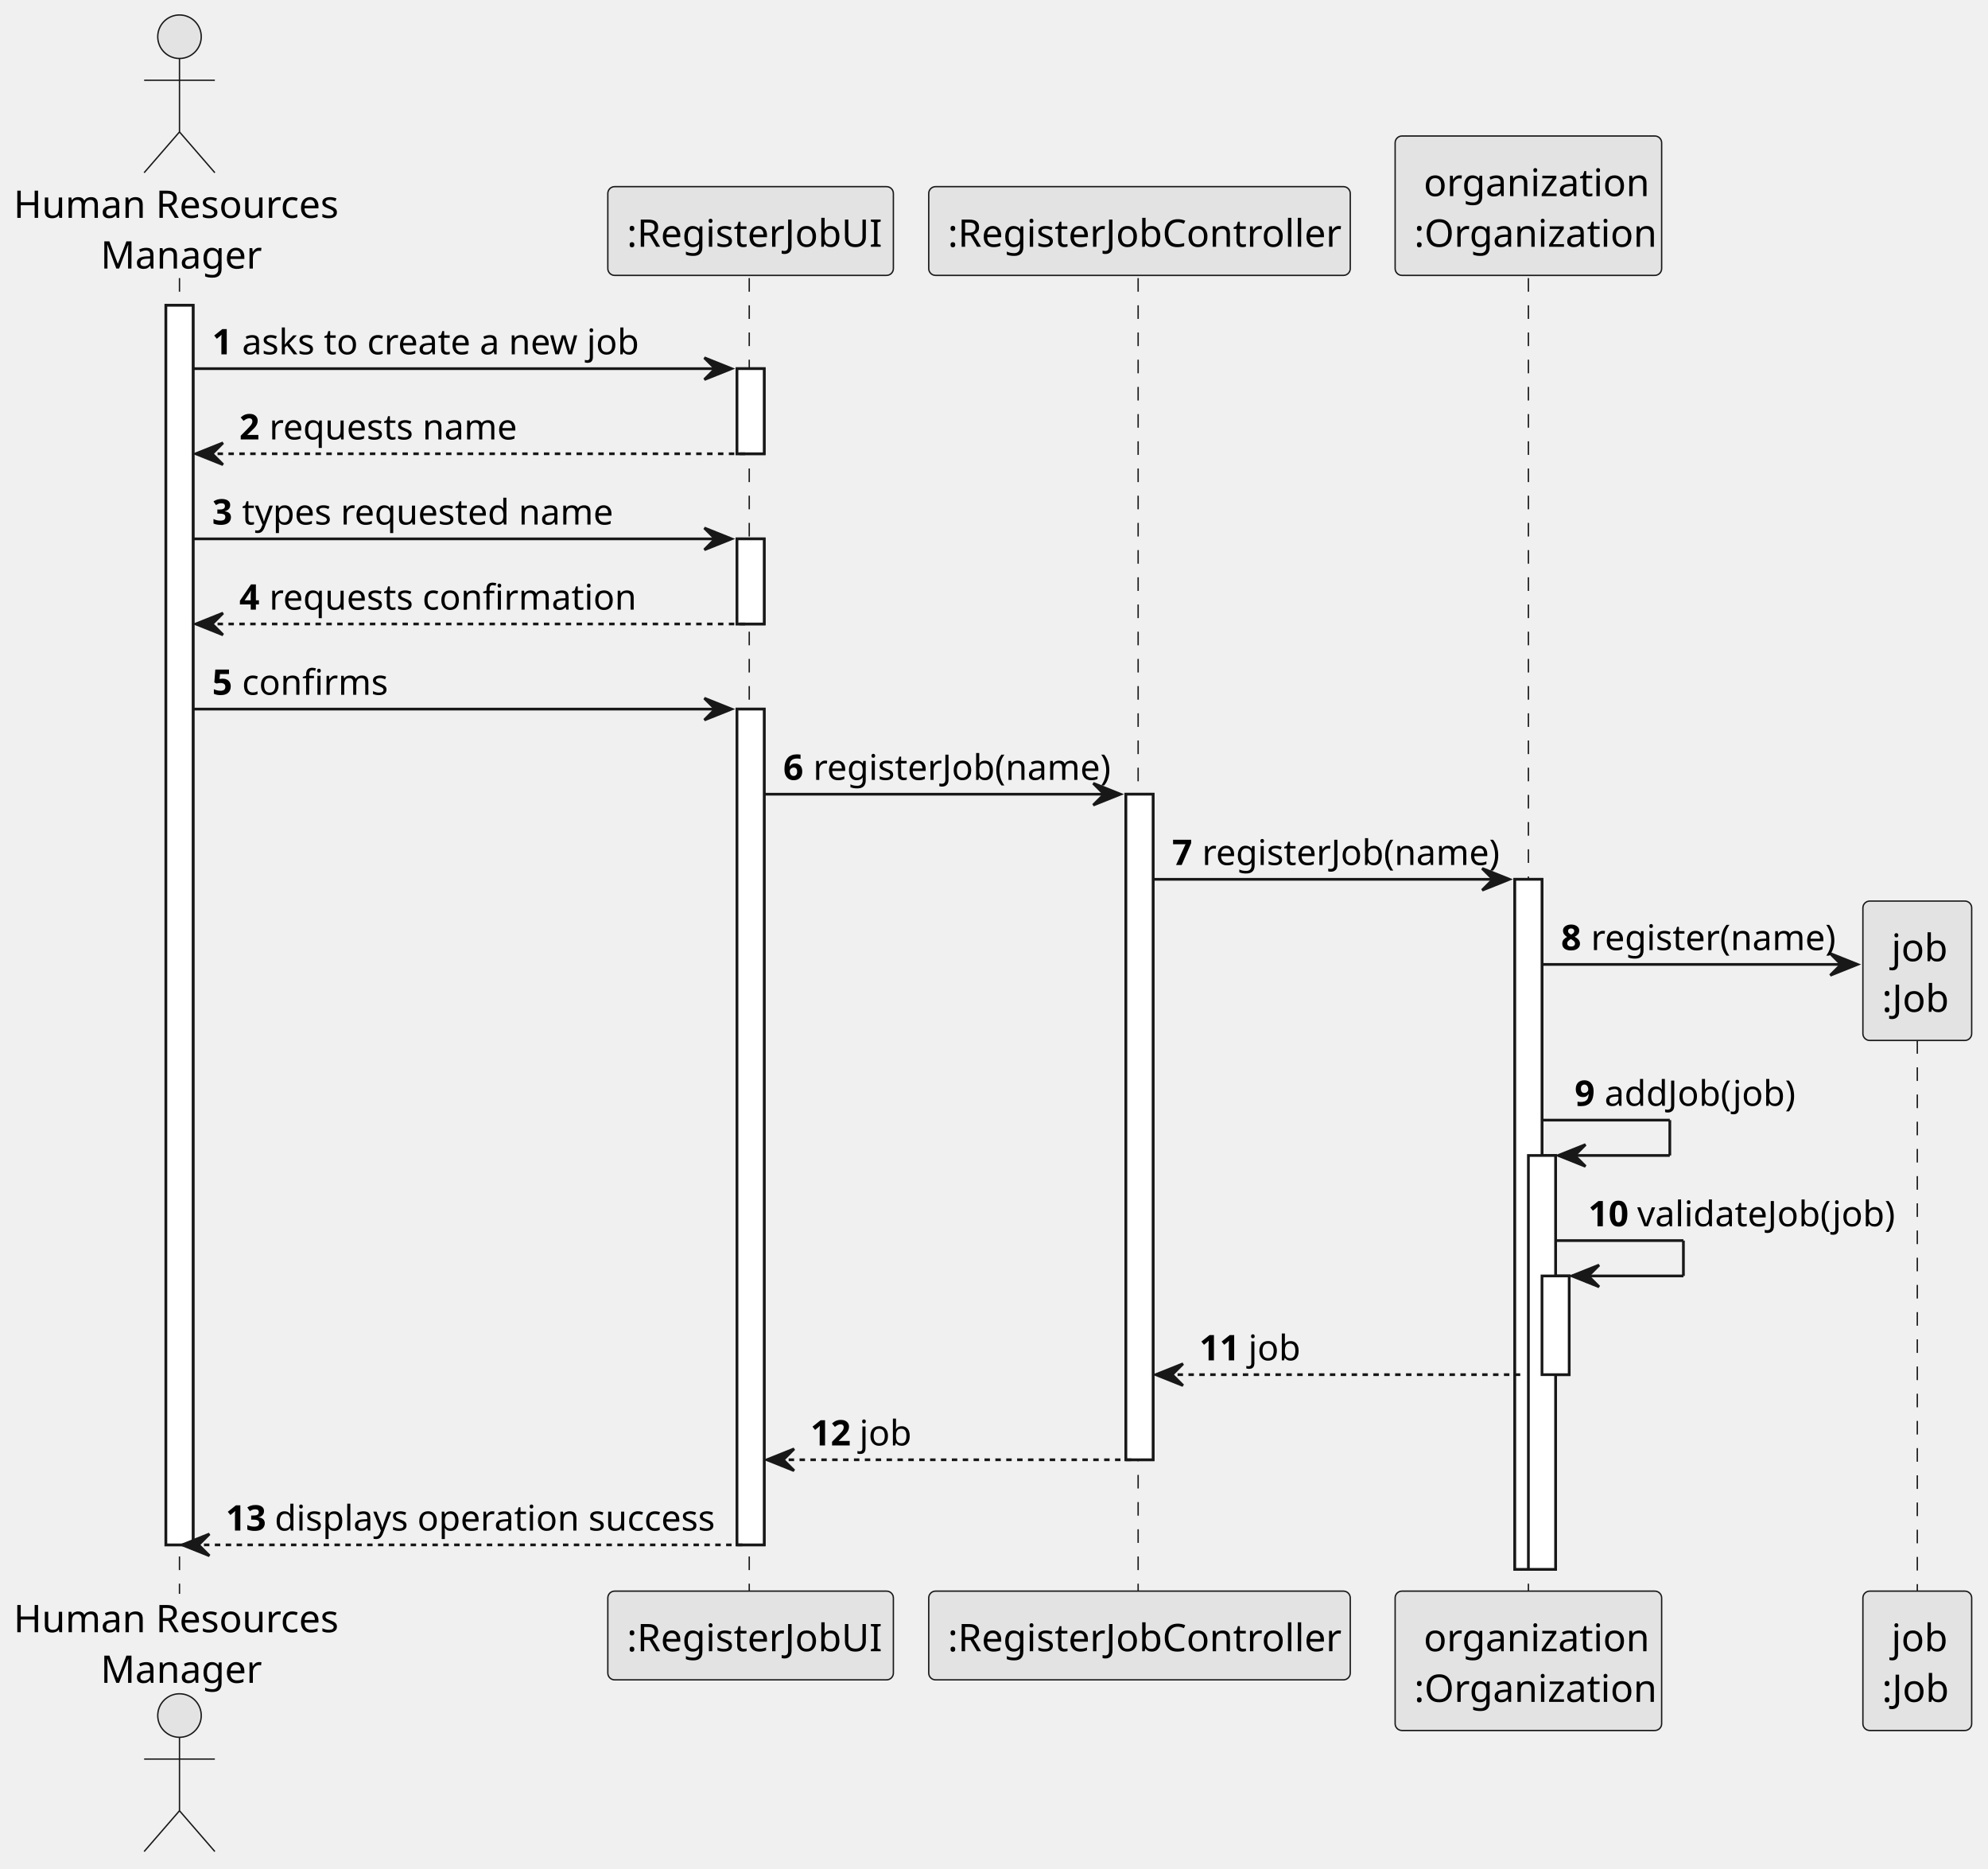
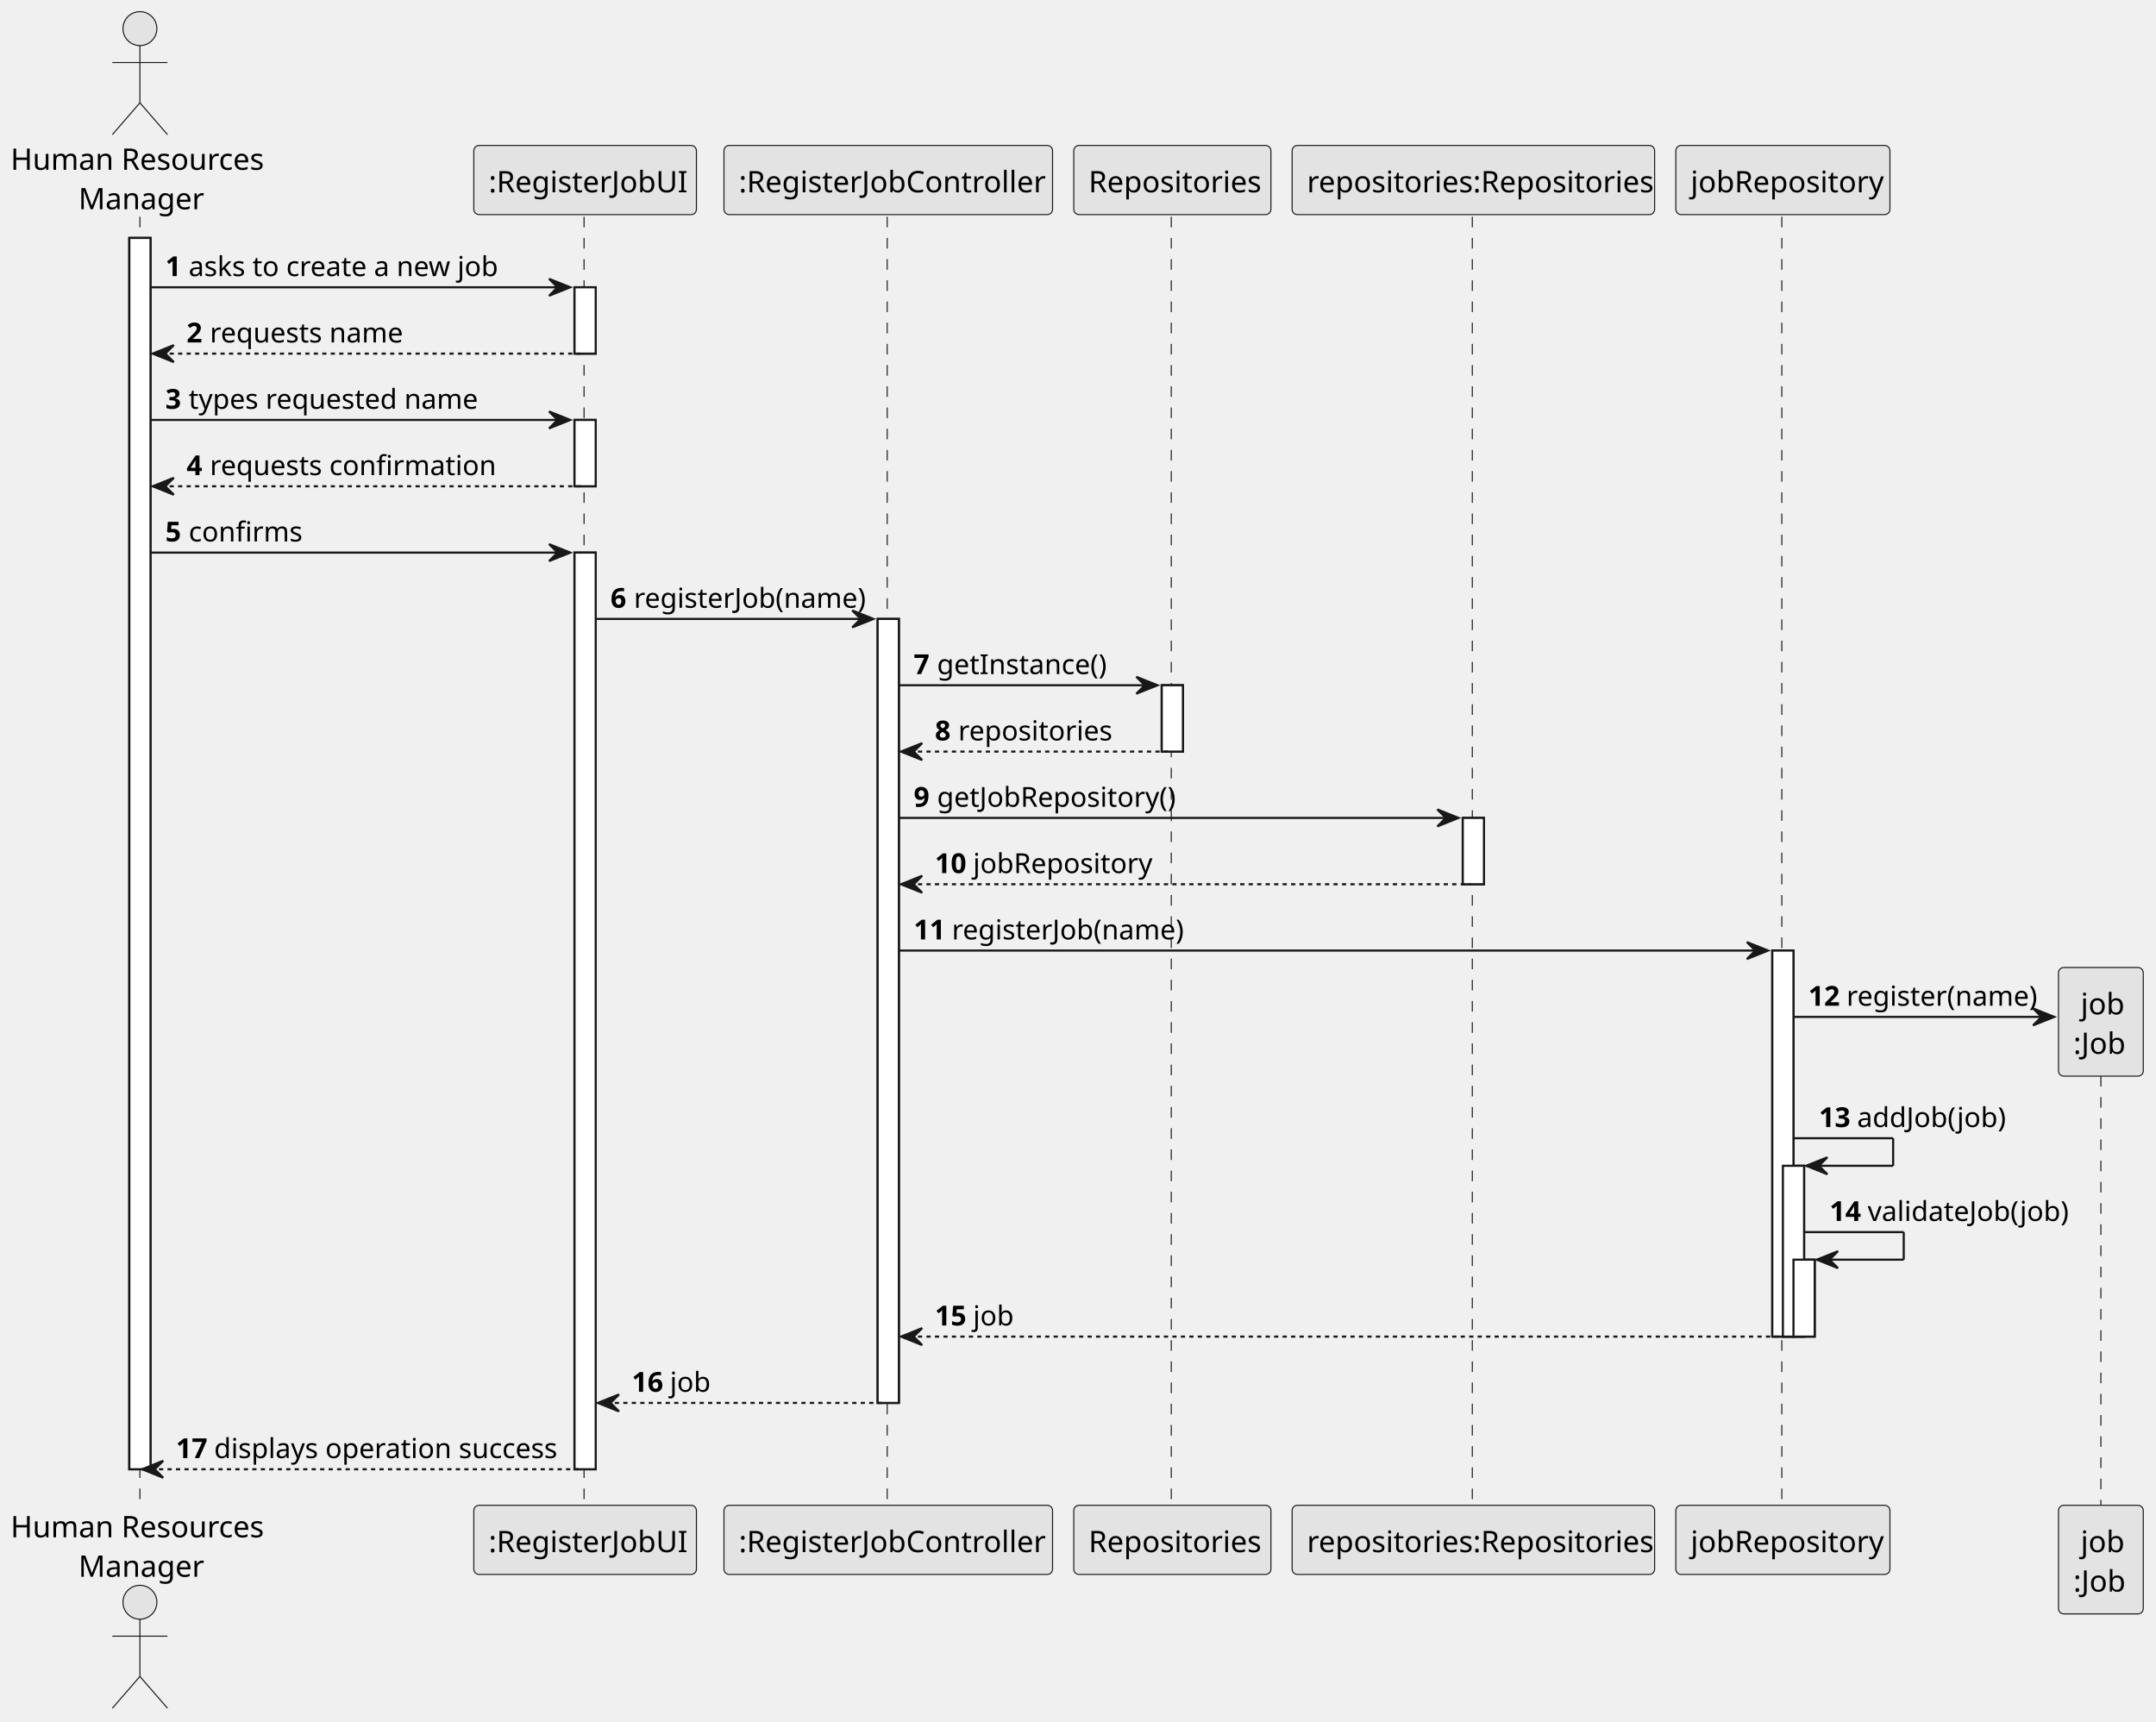
- <svg xmlns="http://www.w3.org/2000/svg" contentStyleType="text/css" height="687px" preserveAspectRatio="none" style="width:731px;height:687px;background:#FFFFFF;" version="1.1" viewBox="0 0 731 687" width="731px" zoomAndPan="magnify">
+ <svg xmlns="http://www.w3.org/2000/svg" contentStyleType="text/css" height="812px" preserveAspectRatio="none" style="width:1017px;height:812px;background:#FFFFFF;" version="1.1" viewBox="0 0 1017 812" width="1017px" zoomAndPan="magnify">
  <defs />
  <g>
-     <rect fill="#FFFFFF" height="455.734" style="stroke:#181818;stroke-width:1.0;" width="10" x="61" y="112.242" />
+     <rect fill="#FFFFFF" height="580.898" style="stroke:#181818;stroke-width:1.0;" width="10" x="61" y="112.242" />
    <rect fill="#FFFFFF" height="31.291" style="stroke:#181818;stroke-width:1.0;" width="10" x="271" y="135.533" />
    <rect fill="#FFFFFF" height="31.291" style="stroke:#181818;stroke-width:1.0;" width="10" x="271" y="198.115" />
-     <rect fill="#FFFFFF" height="307.279" style="stroke:#181818;stroke-width:1.0;" width="10" x="271" y="260.697" />
-     <rect fill="#FFFFFF" height="244.697" style="stroke:#181818;stroke-width:1.0;" width="10" x="414" y="291.988" />
-     <rect fill="#FFFFFF" height="253.697" style="stroke:#181818;stroke-width:1.0;" width="10" x="557" y="323.279" />
-     <rect fill="#FFFFFF" height="152.164" style="stroke:#181818;stroke-width:1.0;" width="10" x="562" y="424.812" />
-     <rect fill="#FFFFFF" height="36.291" style="stroke:#181818;stroke-width:1.0;" width="10" x="567" y="469.103" />
-     <line style="stroke:#181818;stroke-width:0.5;stroke-dasharray:5.0,5.0;" x1="66" x2="66" y1="102.242" y2="585.977" />
-     <line style="stroke:#181818;stroke-width:0.5;stroke-dasharray:5.0,5.0;" x1="275.5" x2="275.5" y1="102.242" y2="585.977" />
-     <line style="stroke:#181818;stroke-width:0.5;stroke-dasharray:5.0,5.0;" x1="418.5" x2="418.5" y1="102.242" y2="585.977" />
-     <line style="stroke:#181818;stroke-width:0.5;stroke-dasharray:5.0,5.0;" x1="562" x2="562" y1="102.242" y2="585.977" />
-     <line style="stroke:#181818;stroke-width:0.5;stroke-dasharray:5.0,5.0;" x1="705" x2="705" y1="372.4" y2="585.977" />
+     <rect fill="#FFFFFF" height="432.443" style="stroke:#181818;stroke-width:1.0;" width="10" x="271" y="260.697" />
+     <rect fill="#FFFFFF" height="369.861" style="stroke:#181818;stroke-width:1.0;" width="10" x="414" y="291.988" />
+     <rect fill="#FFFFFF" height="31.291" style="stroke:#181818;stroke-width:1.0;" width="10" x="548" y="323.279" />
+     <rect fill="#FFFFFF" height="31.291" style="stroke:#181818;stroke-width:1.0;" width="10" x="690" y="385.861" />
+     <rect fill="#FFFFFF" height="182.115" style="stroke:#181818;stroke-width:1.0;" width="10" x="836" y="448.443" />
+     <rect fill="#FFFFFF" height="80.582" style="stroke:#181818;stroke-width:1.0;" width="10" x="841" y="549.977" />
+     <rect fill="#FFFFFF" height="36.291" style="stroke:#181818;stroke-width:1.0;" width="10" x="846" y="594.268" />
+     <line style="stroke:#181818;stroke-width:0.5;stroke-dasharray:5.0,5.0;" x1="66" x2="66" y1="102.242" y2="711.141" />
+     <line style="stroke:#181818;stroke-width:0.5;stroke-dasharray:5.0,5.0;" x1="275.5" x2="275.5" y1="102.242" y2="711.141" />
+     <line style="stroke:#181818;stroke-width:0.5;stroke-dasharray:5.0,5.0;" x1="418.5" x2="418.5" y1="102.242" y2="711.141" />
+     <line style="stroke:#181818;stroke-width:0.5;stroke-dasharray:5.0,5.0;" x1="552.5" x2="552.5" y1="102.242" y2="711.141" />
+     <line style="stroke:#181818;stroke-width:0.5;stroke-dasharray:5.0,5.0;" x1="694.5" x2="694.5" y1="102.242" y2="711.141" />
+     <line style="stroke:#181818;stroke-width:0.5;stroke-dasharray:5.0,5.0;" x1="840.5" x2="840.5" y1="102.242" y2="711.141" />
+     <line style="stroke:#181818;stroke-width:0.5;stroke-dasharray:5.0,5.0;" x1="991" x2="991" y1="497.565" y2="711.141" />
    <text fill="#000000" font-family="sans-serif" font-size="14" lengthAdjust="spacing" textLength="116" x="5" y="80.107">Human Resources</text>
    <text fill="#000000" font-family="sans-serif" font-size="14" lengthAdjust="spacing" textLength="56" x="37" y="98.728">Manager</text>
    <ellipse cx="66" cy="13.5" fill="#E3E3E3" rx="8" ry="8" style="stroke:#181818;stroke-width:0.5;" />
    <path d="M66,21.5 L66,48.5 M53,29.5 L79,29.5 M66,48.5 L53,63.5 M66,48.5 L79,63.5 " fill="none" style="stroke:#181818;stroke-width:0.5;" />
-     <text fill="#000000" font-family="sans-serif" font-size="14" lengthAdjust="spacing" textLength="116" x="5" y="600.084">Human Resources</text>
-     <text fill="#000000" font-family="sans-serif" font-size="14" lengthAdjust="spacing" textLength="56" x="37" y="618.705">Manager</text>
-     <ellipse cx="66" cy="630.719" fill="#E3E3E3" rx="8" ry="8" style="stroke:#181818;stroke-width:0.5;" />
-     <path d="M66,638.719 L66,665.719 M53,646.719 L79,646.719 M66,665.719 L53,680.719 M66,665.719 L79,680.719 " fill="none" style="stroke:#181818;stroke-width:0.5;" />
+     <text fill="#000000" font-family="sans-serif" font-size="14" lengthAdjust="spacing" textLength="116" x="5" y="725.248">Human Resources</text>
+     <text fill="#000000" font-family="sans-serif" font-size="14" lengthAdjust="spacing" textLength="56" x="37" y="743.869">Manager</text>
+     <ellipse cx="66" cy="755.883" fill="#E3E3E3" rx="8" ry="8" style="stroke:#181818;stroke-width:0.5;" />
+     <path d="M66,763.883 L66,790.883 M53,771.883 L79,771.883 M66,790.883 L53,805.883 M66,790.883 L79,805.883 " fill="none" style="stroke:#181818;stroke-width:0.5;" />
    <rect fill="#E3E3E3" height="32.621" rx="2.5" ry="2.5" style="stroke:#181818;stroke-width:0.5;" width="105" x="223.5" y="68.621" />
    <text fill="#000000" font-family="sans-serif" font-size="14" lengthAdjust="spacing" textLength="91" x="230.5" y="90.728">:RegisterJobUI</text>
-     <rect fill="#E3E3E3" height="32.621" rx="2.5" ry="2.5" style="stroke:#181818;stroke-width:0.5;" width="105" x="223.5" y="584.977" />
-     <text fill="#000000" font-family="sans-serif" font-size="14" lengthAdjust="spacing" textLength="91" x="230.5" y="607.084">:RegisterJobUI</text>
+     <rect fill="#E3E3E3" height="32.621" rx="2.5" ry="2.5" style="stroke:#181818;stroke-width:0.5;" width="105" x="223.5" y="710.141" />
+     <text fill="#000000" font-family="sans-serif" font-size="14" lengthAdjust="spacing" textLength="91" x="230.5" y="732.248">:RegisterJobUI</text>
    <rect fill="#E3E3E3" height="32.621" rx="2.5" ry="2.5" style="stroke:#181818;stroke-width:0.5;" width="155" x="341.5" y="68.621" />
    <text fill="#000000" font-family="sans-serif" font-size="14" lengthAdjust="spacing" textLength="141" x="348.5" y="90.728">:RegisterJobController</text>
-     <rect fill="#E3E3E3" height="32.621" rx="2.5" ry="2.5" style="stroke:#181818;stroke-width:0.5;" width="155" x="341.5" y="584.977" />
-     <text fill="#000000" font-family="sans-serif" font-size="14" lengthAdjust="spacing" textLength="141" x="348.5" y="607.084">:RegisterJobController</text>
-     <rect fill="#E3E3E3" height="51.242" rx="2.5" ry="2.5" style="stroke:#181818;stroke-width:0.5;" width="98" x="513" y="50" />
-     <text fill="#000000" font-family="sans-serif" font-size="14" lengthAdjust="spacing" textLength="77" x="523.5" y="72.107">organization</text>
-     <text fill="#000000" font-family="sans-serif" font-size="14" lengthAdjust="spacing" textLength="84" x="520" y="90.728">:Organization</text>
-     <rect fill="#E3E3E3" height="51.242" rx="2.5" ry="2.5" style="stroke:#181818;stroke-width:0.5;" width="98" x="513" y="584.977" />
-     <text fill="#000000" font-family="sans-serif" font-size="14" lengthAdjust="spacing" textLength="77" x="523.5" y="607.084">organization</text>
-     <text fill="#000000" font-family="sans-serif" font-size="14" lengthAdjust="spacing" textLength="84" x="520" y="625.705">:Organization</text>
-     <rect fill="#E3E3E3" height="51.242" rx="2.5" ry="2.5" style="stroke:#181818;stroke-width:0.5;" width="40" x="685" y="584.977" />
-     <text fill="#000000" font-family="sans-serif" font-size="14" lengthAdjust="spacing" textLength="19" x="695.5" y="607.084">job</text>
-     <text fill="#000000" font-family="sans-serif" font-size="14" lengthAdjust="spacing" textLength="26" x="692" y="625.705">:Job</text>
-     <rect fill="#FFFFFF" height="455.734" style="stroke:#181818;stroke-width:1.0;" width="10" x="61" y="112.242" />
+     <rect fill="#E3E3E3" height="32.621" rx="2.5" ry="2.5" style="stroke:#181818;stroke-width:0.5;" width="155" x="341.5" y="710.141" />
+     <text fill="#000000" font-family="sans-serif" font-size="14" lengthAdjust="spacing" textLength="141" x="348.5" y="732.248">:RegisterJobController</text>
+     <rect fill="#E3E3E3" height="32.621" rx="2.5" ry="2.5" style="stroke:#181818;stroke-width:0.5;" width="93" x="506.5" y="68.621" />
+     <text fill="#000000" font-family="sans-serif" font-size="14" lengthAdjust="spacing" textLength="79" x="513.5" y="90.728">Repositories</text>
+     <rect fill="#E3E3E3" height="32.621" rx="2.5" ry="2.5" style="stroke:#181818;stroke-width:0.5;" width="93" x="506.5" y="710.141" />
+     <text fill="#000000" font-family="sans-serif" font-size="14" lengthAdjust="spacing" textLength="79" x="513.5" y="732.248">Repositories</text>
+     <rect fill="#E3E3E3" height="32.621" rx="2.5" ry="2.5" style="stroke:#181818;stroke-width:0.5;" width="171" x="609.5" y="68.621" />
+     <text fill="#000000" font-family="sans-serif" font-size="14" lengthAdjust="spacing" textLength="157" x="616.5" y="90.728">repositories:Repositories</text>
+     <rect fill="#E3E3E3" height="32.621" rx="2.5" ry="2.5" style="stroke:#181818;stroke-width:0.5;" width="171" x="609.5" y="710.141" />
+     <text fill="#000000" font-family="sans-serif" font-size="14" lengthAdjust="spacing" textLength="157" x="616.5" y="732.248">repositories:Repositories</text>
+     <rect fill="#E3E3E3" height="32.621" rx="2.5" ry="2.5" style="stroke:#181818;stroke-width:0.5;" width="101" x="790.5" y="68.621" />
+     <text fill="#000000" font-family="sans-serif" font-size="14" lengthAdjust="spacing" textLength="87" x="797.5" y="90.728">jobRepository</text>
+     <rect fill="#E3E3E3" height="32.621" rx="2.5" ry="2.5" style="stroke:#181818;stroke-width:0.5;" width="101" x="790.5" y="710.141" />
+     <text fill="#000000" font-family="sans-serif" font-size="14" lengthAdjust="spacing" textLength="87" x="797.5" y="732.248">jobRepository</text>
+     <rect fill="#E3E3E3" height="51.242" rx="2.5" ry="2.5" style="stroke:#181818;stroke-width:0.5;" width="40" x="971" y="710.141" />
+     <text fill="#000000" font-family="sans-serif" font-size="14" lengthAdjust="spacing" textLength="19" x="981.5" y="732.248">job</text>
+     <text fill="#000000" font-family="sans-serif" font-size="14" lengthAdjust="spacing" textLength="26" x="978" y="750.869">:Job</text>
+     <rect fill="#FFFFFF" height="580.898" style="stroke:#181818;stroke-width:1.0;" width="10" x="61" y="112.242" />
    <rect fill="#FFFFFF" height="31.291" style="stroke:#181818;stroke-width:1.0;" width="10" x="271" y="135.533" />
    <rect fill="#FFFFFF" height="31.291" style="stroke:#181818;stroke-width:1.0;" width="10" x="271" y="198.115" />
-     <rect fill="#FFFFFF" height="307.279" style="stroke:#181818;stroke-width:1.0;" width="10" x="271" y="260.697" />
-     <rect fill="#FFFFFF" height="244.697" style="stroke:#181818;stroke-width:1.0;" width="10" x="414" y="291.988" />
-     <rect fill="#FFFFFF" height="253.697" style="stroke:#181818;stroke-width:1.0;" width="10" x="557" y="323.279" />
-     <rect fill="#FFFFFF" height="152.164" style="stroke:#181818;stroke-width:1.0;" width="10" x="562" y="424.812" />
-     <rect fill="#FFFFFF" height="36.291" style="stroke:#181818;stroke-width:1.0;" width="10" x="567" y="469.103" />
+     <rect fill="#FFFFFF" height="432.443" style="stroke:#181818;stroke-width:1.0;" width="10" x="271" y="260.697" />
+     <rect fill="#FFFFFF" height="369.861" style="stroke:#181818;stroke-width:1.0;" width="10" x="414" y="291.988" />
+     <rect fill="#FFFFFF" height="31.291" style="stroke:#181818;stroke-width:1.0;" width="10" x="548" y="323.279" />
+     <rect fill="#FFFFFF" height="31.291" style="stroke:#181818;stroke-width:1.0;" width="10" x="690" y="385.861" />
+     <rect fill="#FFFFFF" height="182.115" style="stroke:#181818;stroke-width:1.0;" width="10" x="836" y="448.443" />
+     <rect fill="#FFFFFF" height="80.582" style="stroke:#181818;stroke-width:1.0;" width="10" x="841" y="549.977" />
+     <rect fill="#FFFFFF" height="36.291" style="stroke:#181818;stroke-width:1.0;" width="10" x="846" y="594.268" />
    <polygon fill="#181818" points="259,131.533,269,135.533,259,139.533,263,135.533" style="stroke:#181818;stroke-width:1.0;" />
    <line style="stroke:#181818;stroke-width:1.0;" x1="71" x2="265" y1="135.533" y2="135.533" />
    <text fill="#000000" font-family="sans-serif" font-size="13" font-weight="bold" lengthAdjust="spacing" textLength="7" x="78" y="130.27">1</text>
    <text fill="#000000" font-family="sans-serif" font-size="13" lengthAdjust="spacing" textLength="142" x="89" y="130.27">asks to create a new job</text>
    <polygon fill="#181818" points="82,162.824,72,166.824,82,170.824,78,166.824" style="stroke:#181818;stroke-width:1.0;" />
    <line style="stroke:#181818;stroke-width:1.0;stroke-dasharray:2.0,2.0;" x1="76" x2="275" y1="166.824" y2="166.824" />
    <text fill="#000000" font-family="sans-serif" font-size="13" font-weight="bold" lengthAdjust="spacing" textLength="7" x="88" y="161.561">2</text>
    <text fill="#000000" font-family="sans-serif" font-size="13" lengthAdjust="spacing" textLength="86" x="99" y="161.561">requests name</text>
    <polygon fill="#181818" points="259,194.115,269,198.115,259,202.115,263,198.115" style="stroke:#181818;stroke-width:1.0;" />
    <line style="stroke:#181818;stroke-width:1.0;" x1="71" x2="265" y1="198.115" y2="198.115" />
    <text fill="#000000" font-family="sans-serif" font-size="13" font-weight="bold" lengthAdjust="spacing" textLength="7" x="78" y="192.852">3</text>
    <text fill="#000000" font-family="sans-serif" font-size="13" lengthAdjust="spacing" textLength="129" x="89" y="192.852">types requested name</text>
    <polygon fill="#181818" points="82,225.406,72,229.406,82,233.406,78,229.406" style="stroke:#181818;stroke-width:1.0;" />
    <line style="stroke:#181818;stroke-width:1.0;stroke-dasharray:2.0,2.0;" x1="76" x2="275" y1="229.406" y2="229.406" />
    <text fill="#000000" font-family="sans-serif" font-size="13" font-weight="bold" lengthAdjust="spacing" textLength="7" x="88" y="224.144">4</text>
    <text fill="#000000" font-family="sans-serif" font-size="13" lengthAdjust="spacing" textLength="124" x="99" y="224.144">requests confirmation</text>
    <polygon fill="#181818" points="259,256.697,269,260.697,259,264.697,263,260.697" style="stroke:#181818;stroke-width:1.0;" />
    <line style="stroke:#181818;stroke-width:1.0;" x1="71" x2="265" y1="260.697" y2="260.697" />
    <text fill="#000000" font-family="sans-serif" font-size="13" font-weight="bold" lengthAdjust="spacing" textLength="7" x="78" y="255.435">5</text>
    <text fill="#000000" font-family="sans-serif" font-size="13" lengthAdjust="spacing" textLength="49" x="89" y="255.435">confirms</text>
    <polygon fill="#181818" points="402,287.988,412,291.988,402,295.988,406,291.988" style="stroke:#181818;stroke-width:1.0;" />
    <line style="stroke:#181818;stroke-width:1.0;" x1="281" x2="408" y1="291.988" y2="291.988" />
    <text fill="#000000" font-family="sans-serif" font-size="13" font-weight="bold" lengthAdjust="spacing" textLength="7" x="288" y="286.726">6</text>
    <text fill="#000000" font-family="sans-serif" font-size="13" lengthAdjust="spacing" textLength="103" x="299" y="286.726">registerJob(name)</text>
-     <polygon fill="#181818" points="545,319.279,555,323.279,545,327.279,549,323.279" style="stroke:#181818;stroke-width:1.0;" />
-     <line style="stroke:#181818;stroke-width:1.0;" x1="424" x2="551" y1="323.279" y2="323.279" />
+     <polygon fill="#181818" points="536,319.279,546,323.279,536,327.279,540,323.279" style="stroke:#181818;stroke-width:1.0;" />
+     <line style="stroke:#181818;stroke-width:1.0;" x1="424" x2="542" y1="323.279" y2="323.279" />
    <text fill="#000000" font-family="sans-serif" font-size="13" font-weight="bold" lengthAdjust="spacing" textLength="7" x="431" y="318.017">7</text>
-     <text fill="#000000" font-family="sans-serif" font-size="13" lengthAdjust="spacing" textLength="103" x="442" y="318.017">registerJob(name)</text>
-     <polygon fill="#181818" points="673,350.57,683,354.57,673,358.57,677,354.57" style="stroke:#181818;stroke-width:1.0;" />
-     <line style="stroke:#181818;stroke-width:1.0;" x1="567" x2="679" y1="354.57" y2="354.57" />
-     <text fill="#000000" font-family="sans-serif" font-size="13" font-weight="bold" lengthAdjust="spacing" textLength="7" x="574" y="349.308">8</text>
-     <text fill="#000000" font-family="sans-serif" font-size="13" lengthAdjust="spacing" textLength="83" x="585" y="349.308">register(name)</text>
-     <rect fill="#E3E3E3" height="51.242" rx="2.5" ry="2.5" style="stroke:#181818;stroke-width:0.5;" width="40" x="685" y="331.279" />
-     <text fill="#000000" font-family="sans-serif" font-size="14" lengthAdjust="spacing" textLength="19" x="695.5" y="353.387">job</text>
-     <text fill="#000000" font-family="sans-serif" font-size="14" lengthAdjust="spacing" textLength="26" x="692" y="372.008">:Job</text>
-     <line style="stroke:#181818;stroke-width:1.0;" x1="567" x2="614" y1="411.812" y2="411.812" />
-     <line style="stroke:#181818;stroke-width:1.0;" x1="614" x2="614" y1="411.812" y2="424.812" />
-     <line style="stroke:#181818;stroke-width:1.0;" x1="573" x2="614" y1="424.812" y2="424.812" />
-     <polygon fill="#181818" points="583,420.812,573,424.812,583,428.812,579,424.812" style="stroke:#181818;stroke-width:1.0;" />
-     <text fill="#000000" font-family="sans-serif" font-size="13" font-weight="bold" lengthAdjust="spacing" textLength="7" x="579" y="406.55">9</text>
-     <text fill="#000000" font-family="sans-serif" font-size="13" lengthAdjust="spacing" textLength="66" x="590" y="406.55">addJob(job)</text>
-     <line style="stroke:#181818;stroke-width:1.0;" x1="572" x2="619" y1="456.103" y2="456.103" />
-     <line style="stroke:#181818;stroke-width:1.0;" x1="619" x2="619" y1="456.103" y2="469.103" />
-     <line style="stroke:#181818;stroke-width:1.0;" x1="578" x2="619" y1="469.103" y2="469.103" />
-     <polygon fill="#181818" points="588,465.103,578,469.103,588,473.103,584,469.103" style="stroke:#181818;stroke-width:1.0;" />
-     <text fill="#000000" font-family="sans-serif" font-size="13" font-weight="bold" lengthAdjust="spacing" textLength="14" x="584" y="450.841">10</text>
-     <text fill="#000000" font-family="sans-serif" font-size="13" lengthAdjust="spacing" textLength="88" x="602" y="450.841">validateJob(job)</text>
-     <polygon fill="#181818" points="435,501.394,425,505.394,435,509.394,431,505.394" style="stroke:#181818;stroke-width:1.0;" />
-     <line style="stroke:#181818;stroke-width:1.0;stroke-dasharray:2.0,2.0;" x1="429" x2="561" y1="505.394" y2="505.394" />
-     <text fill="#000000" font-family="sans-serif" font-size="13" font-weight="bold" lengthAdjust="spacing" textLength="14" x="441" y="500.132">11</text>
-     <text fill="#000000" font-family="sans-serif" font-size="13" lengthAdjust="spacing" textLength="17" x="459" y="500.132">job</text>
-     <polygon fill="#181818" points="292,532.686,282,536.686,292,540.686,288,536.686" style="stroke:#181818;stroke-width:1.0;" />
-     <line style="stroke:#181818;stroke-width:1.0;stroke-dasharray:2.0,2.0;" x1="286" x2="418" y1="536.686" y2="536.686" />
-     <text fill="#000000" font-family="sans-serif" font-size="13" font-weight="bold" lengthAdjust="spacing" textLength="14" x="298" y="531.423">12</text>
-     <text fill="#000000" font-family="sans-serif" font-size="13" lengthAdjust="spacing" textLength="17" x="316" y="531.423">job</text>
-     <polygon fill="#181818" points="77,563.977,67,567.977,77,571.977,73,567.977" style="stroke:#181818;stroke-width:1.0;" />
-     <line style="stroke:#181818;stroke-width:1.0;stroke-dasharray:2.0,2.0;" x1="71" x2="275" y1="567.977" y2="567.977" />
-     <text fill="#000000" font-family="sans-serif" font-size="13" font-weight="bold" lengthAdjust="spacing" textLength="14" x="83" y="562.714">13</text>
-     <text fill="#000000" font-family="sans-serif" font-size="13" lengthAdjust="spacing" textLength="158" x="101" y="562.714">displays operation success</text>
+     <text fill="#000000" font-family="sans-serif" font-size="13" lengthAdjust="spacing" textLength="75" x="442" y="318.017">getInstance()</text>
+     <polygon fill="#181818" points="435,350.57,425,354.57,435,358.57,431,354.57" style="stroke:#181818;stroke-width:1.0;" />
+     <line style="stroke:#181818;stroke-width:1.0;stroke-dasharray:2.0,2.0;" x1="429" x2="552" y1="354.57" y2="354.57" />
+     <text fill="#000000" font-family="sans-serif" font-size="13" font-weight="bold" lengthAdjust="spacing" textLength="7" x="441" y="349.308">8</text>
+     <text fill="#000000" font-family="sans-serif" font-size="13" lengthAdjust="spacing" textLength="67" x="452" y="349.308">repositories</text>
+     <polygon fill="#181818" points="678,381.861,688,385.861,678,389.861,682,385.861" style="stroke:#181818;stroke-width:1.0;" />
+     <line style="stroke:#181818;stroke-width:1.0;" x1="424" x2="684" y1="385.861" y2="385.861" />
+     <text fill="#000000" font-family="sans-serif" font-size="13" font-weight="bold" lengthAdjust="spacing" textLength="7" x="431" y="380.599">9</text>
+     <text fill="#000000" font-family="sans-serif" font-size="13" lengthAdjust="spacing" textLength="108" x="442" y="380.599">getJobRepository()</text>
+     <polygon fill="#181818" points="435,413.152,425,417.152,435,421.152,431,417.152" style="stroke:#181818;stroke-width:1.0;" />
+     <line style="stroke:#181818;stroke-width:1.0;stroke-dasharray:2.0,2.0;" x1="429" x2="694" y1="417.152" y2="417.152" />
+     <text fill="#000000" font-family="sans-serif" font-size="13" font-weight="bold" lengthAdjust="spacing" textLength="14" x="441" y="411.89">10</text>
+     <text fill="#000000" font-family="sans-serif" font-size="13" lengthAdjust="spacing" textLength="79" x="459" y="411.89">jobRepository</text>
+     <polygon fill="#181818" points="824,444.443,834,448.443,824,452.443,828,448.443" style="stroke:#181818;stroke-width:1.0;" />
+     <line style="stroke:#181818;stroke-width:1.0;" x1="424" x2="830" y1="448.443" y2="448.443" />
+     <text fill="#000000" font-family="sans-serif" font-size="13" font-weight="bold" lengthAdjust="spacing" textLength="14" x="431" y="443.181">11</text>
+     <text fill="#000000" font-family="sans-serif" font-size="13" lengthAdjust="spacing" textLength="103" x="449" y="443.181">registerJob(name)</text>
+     <polygon fill="#181818" points="959,475.734,969,479.734,959,483.734,963,479.734" style="stroke:#181818;stroke-width:1.0;" />
+     <line style="stroke:#181818;stroke-width:1.0;" x1="846" x2="965" y1="479.734" y2="479.734" />
+     <text fill="#000000" font-family="sans-serif" font-size="13" font-weight="bold" lengthAdjust="spacing" textLength="14" x="853" y="474.472">12</text>
+     <text fill="#000000" font-family="sans-serif" font-size="13" lengthAdjust="spacing" textLength="83" x="871" y="474.472">register(name)</text>
+     <rect fill="#E3E3E3" height="51.242" rx="2.5" ry="2.5" style="stroke:#181818;stroke-width:0.5;" width="40" x="971" y="456.443" />
+     <text fill="#000000" font-family="sans-serif" font-size="14" lengthAdjust="spacing" textLength="19" x="981.5" y="478.551">job</text>
+     <text fill="#000000" font-family="sans-serif" font-size="14" lengthAdjust="spacing" textLength="26" x="978" y="497.172">:Job</text>
+     <line style="stroke:#181818;stroke-width:1.0;" x1="846" x2="893" y1="536.977" y2="536.977" />
+     <line style="stroke:#181818;stroke-width:1.0;" x1="893" x2="893" y1="536.977" y2="549.977" />
+     <line style="stroke:#181818;stroke-width:1.0;" x1="852" x2="893" y1="549.977" y2="549.977" />
+     <polygon fill="#181818" points="862,545.977,852,549.977,862,553.977,858,549.977" style="stroke:#181818;stroke-width:1.0;" />
+     <text fill="#000000" font-family="sans-serif" font-size="13" font-weight="bold" lengthAdjust="spacing" textLength="14" x="858" y="531.714">13</text>
+     <text fill="#000000" font-family="sans-serif" font-size="13" lengthAdjust="spacing" textLength="66" x="876" y="531.714">addJob(job)</text>
+     <line style="stroke:#181818;stroke-width:1.0;" x1="851" x2="898" y1="581.268" y2="581.268" />
+     <line style="stroke:#181818;stroke-width:1.0;" x1="898" x2="898" y1="581.268" y2="594.268" />
+     <line style="stroke:#181818;stroke-width:1.0;" x1="857" x2="898" y1="594.268" y2="594.268" />
+     <polygon fill="#181818" points="867,590.268,857,594.268,867,598.268,863,594.268" style="stroke:#181818;stroke-width:1.0;" />
+     <text fill="#000000" font-family="sans-serif" font-size="13" font-weight="bold" lengthAdjust="spacing" textLength="14" x="863" y="576.005">14</text>
+     <text fill="#000000" font-family="sans-serif" font-size="13" lengthAdjust="spacing" textLength="88" x="881" y="576.005">validateJob(job)</text>
+     <polygon fill="#181818" points="435,626.559,425,630.559,435,634.559,431,630.559" style="stroke:#181818;stroke-width:1.0;" />
+     <line style="stroke:#181818;stroke-width:1.0;stroke-dasharray:2.0,2.0;" x1="429" x2="840" y1="630.559" y2="630.559" />
+     <text fill="#000000" font-family="sans-serif" font-size="13" font-weight="bold" lengthAdjust="spacing" textLength="14" x="441" y="625.296">15</text>
+     <text fill="#000000" font-family="sans-serif" font-size="13" lengthAdjust="spacing" textLength="17" x="459" y="625.296">job</text>
+     <polygon fill="#181818" points="292,657.85,282,661.85,292,665.85,288,661.85" style="stroke:#181818;stroke-width:1.0;" />
+     <line style="stroke:#181818;stroke-width:1.0;stroke-dasharray:2.0,2.0;" x1="286" x2="418" y1="661.85" y2="661.85" />
+     <text fill="#000000" font-family="sans-serif" font-size="13" font-weight="bold" lengthAdjust="spacing" textLength="14" x="298" y="656.587">16</text>
+     <text fill="#000000" font-family="sans-serif" font-size="13" lengthAdjust="spacing" textLength="17" x="316" y="656.587">job</text>
+     <polygon fill="#181818" points="77,689.141,67,693.141,77,697.141,73,693.141" style="stroke:#181818;stroke-width:1.0;" />
+     <line style="stroke:#181818;stroke-width:1.0;stroke-dasharray:2.0,2.0;" x1="71" x2="275" y1="693.141" y2="693.141" />
+     <text fill="#000000" font-family="sans-serif" font-size="13" font-weight="bold" lengthAdjust="spacing" textLength="14" x="83" y="687.878">17</text>
+     <text fill="#000000" font-family="sans-serif" font-size="13" lengthAdjust="spacing" textLength="158" x="101" y="687.878">displays operation success</text>
  </g>
</svg>
